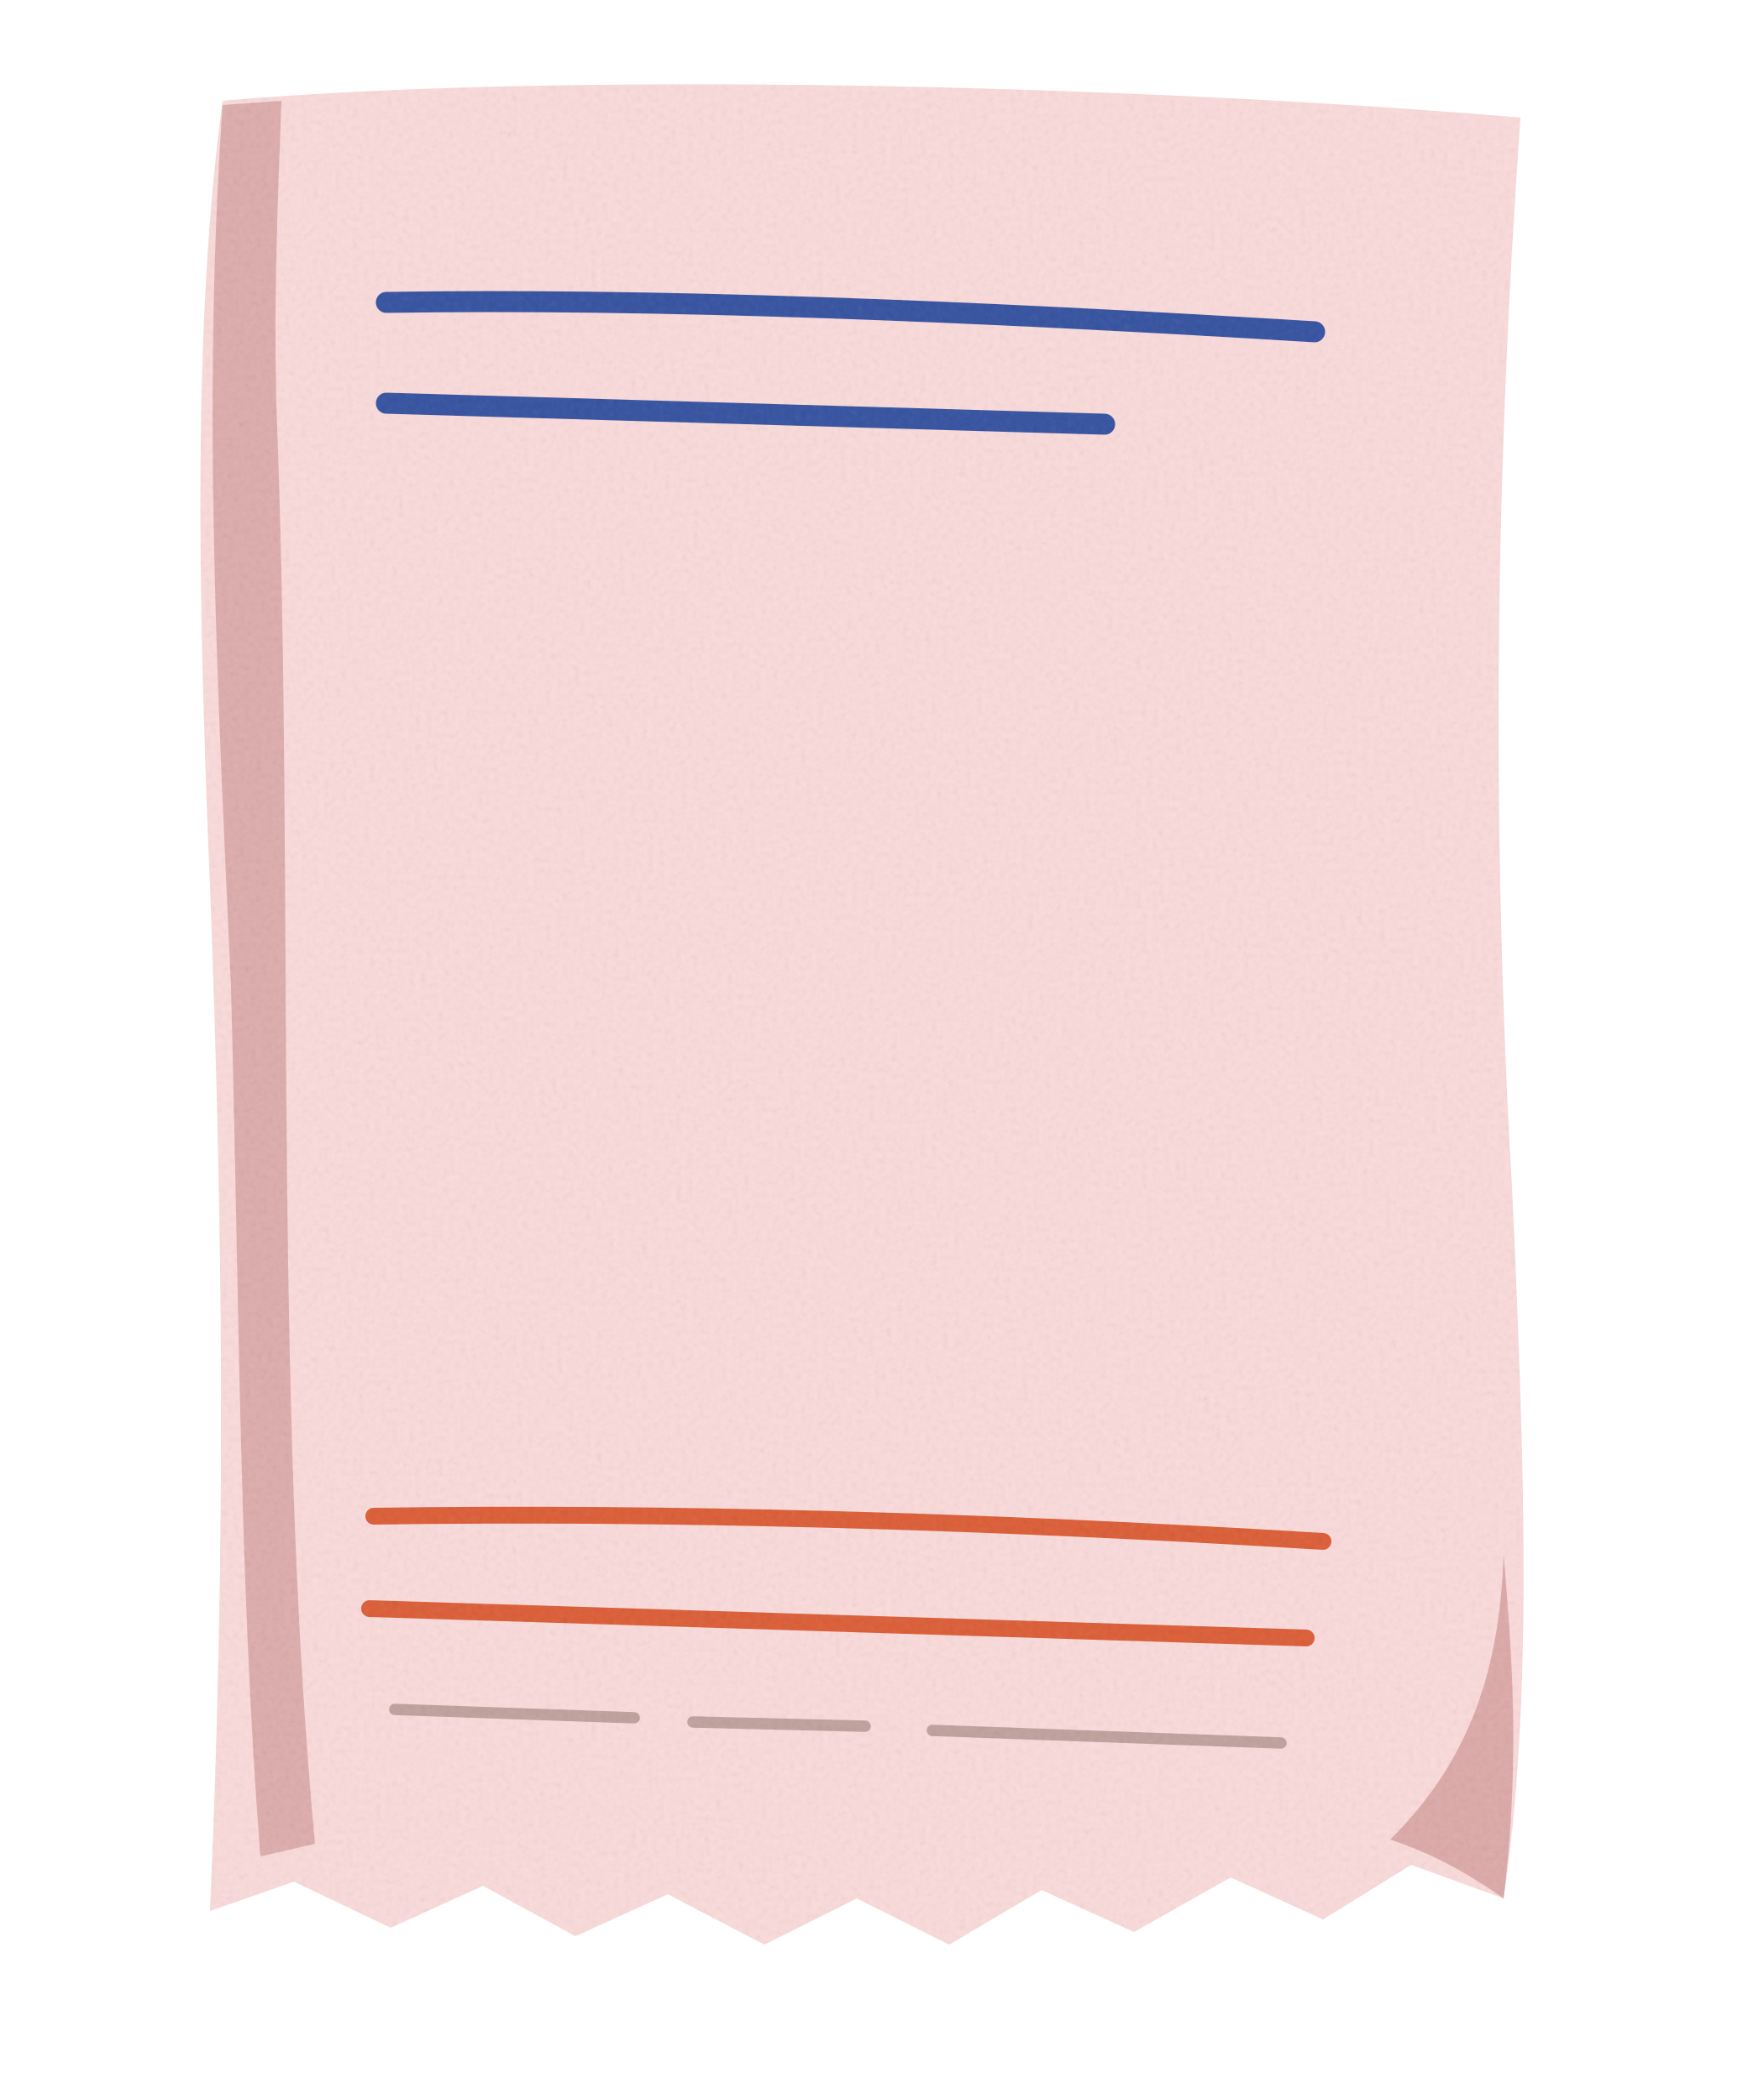
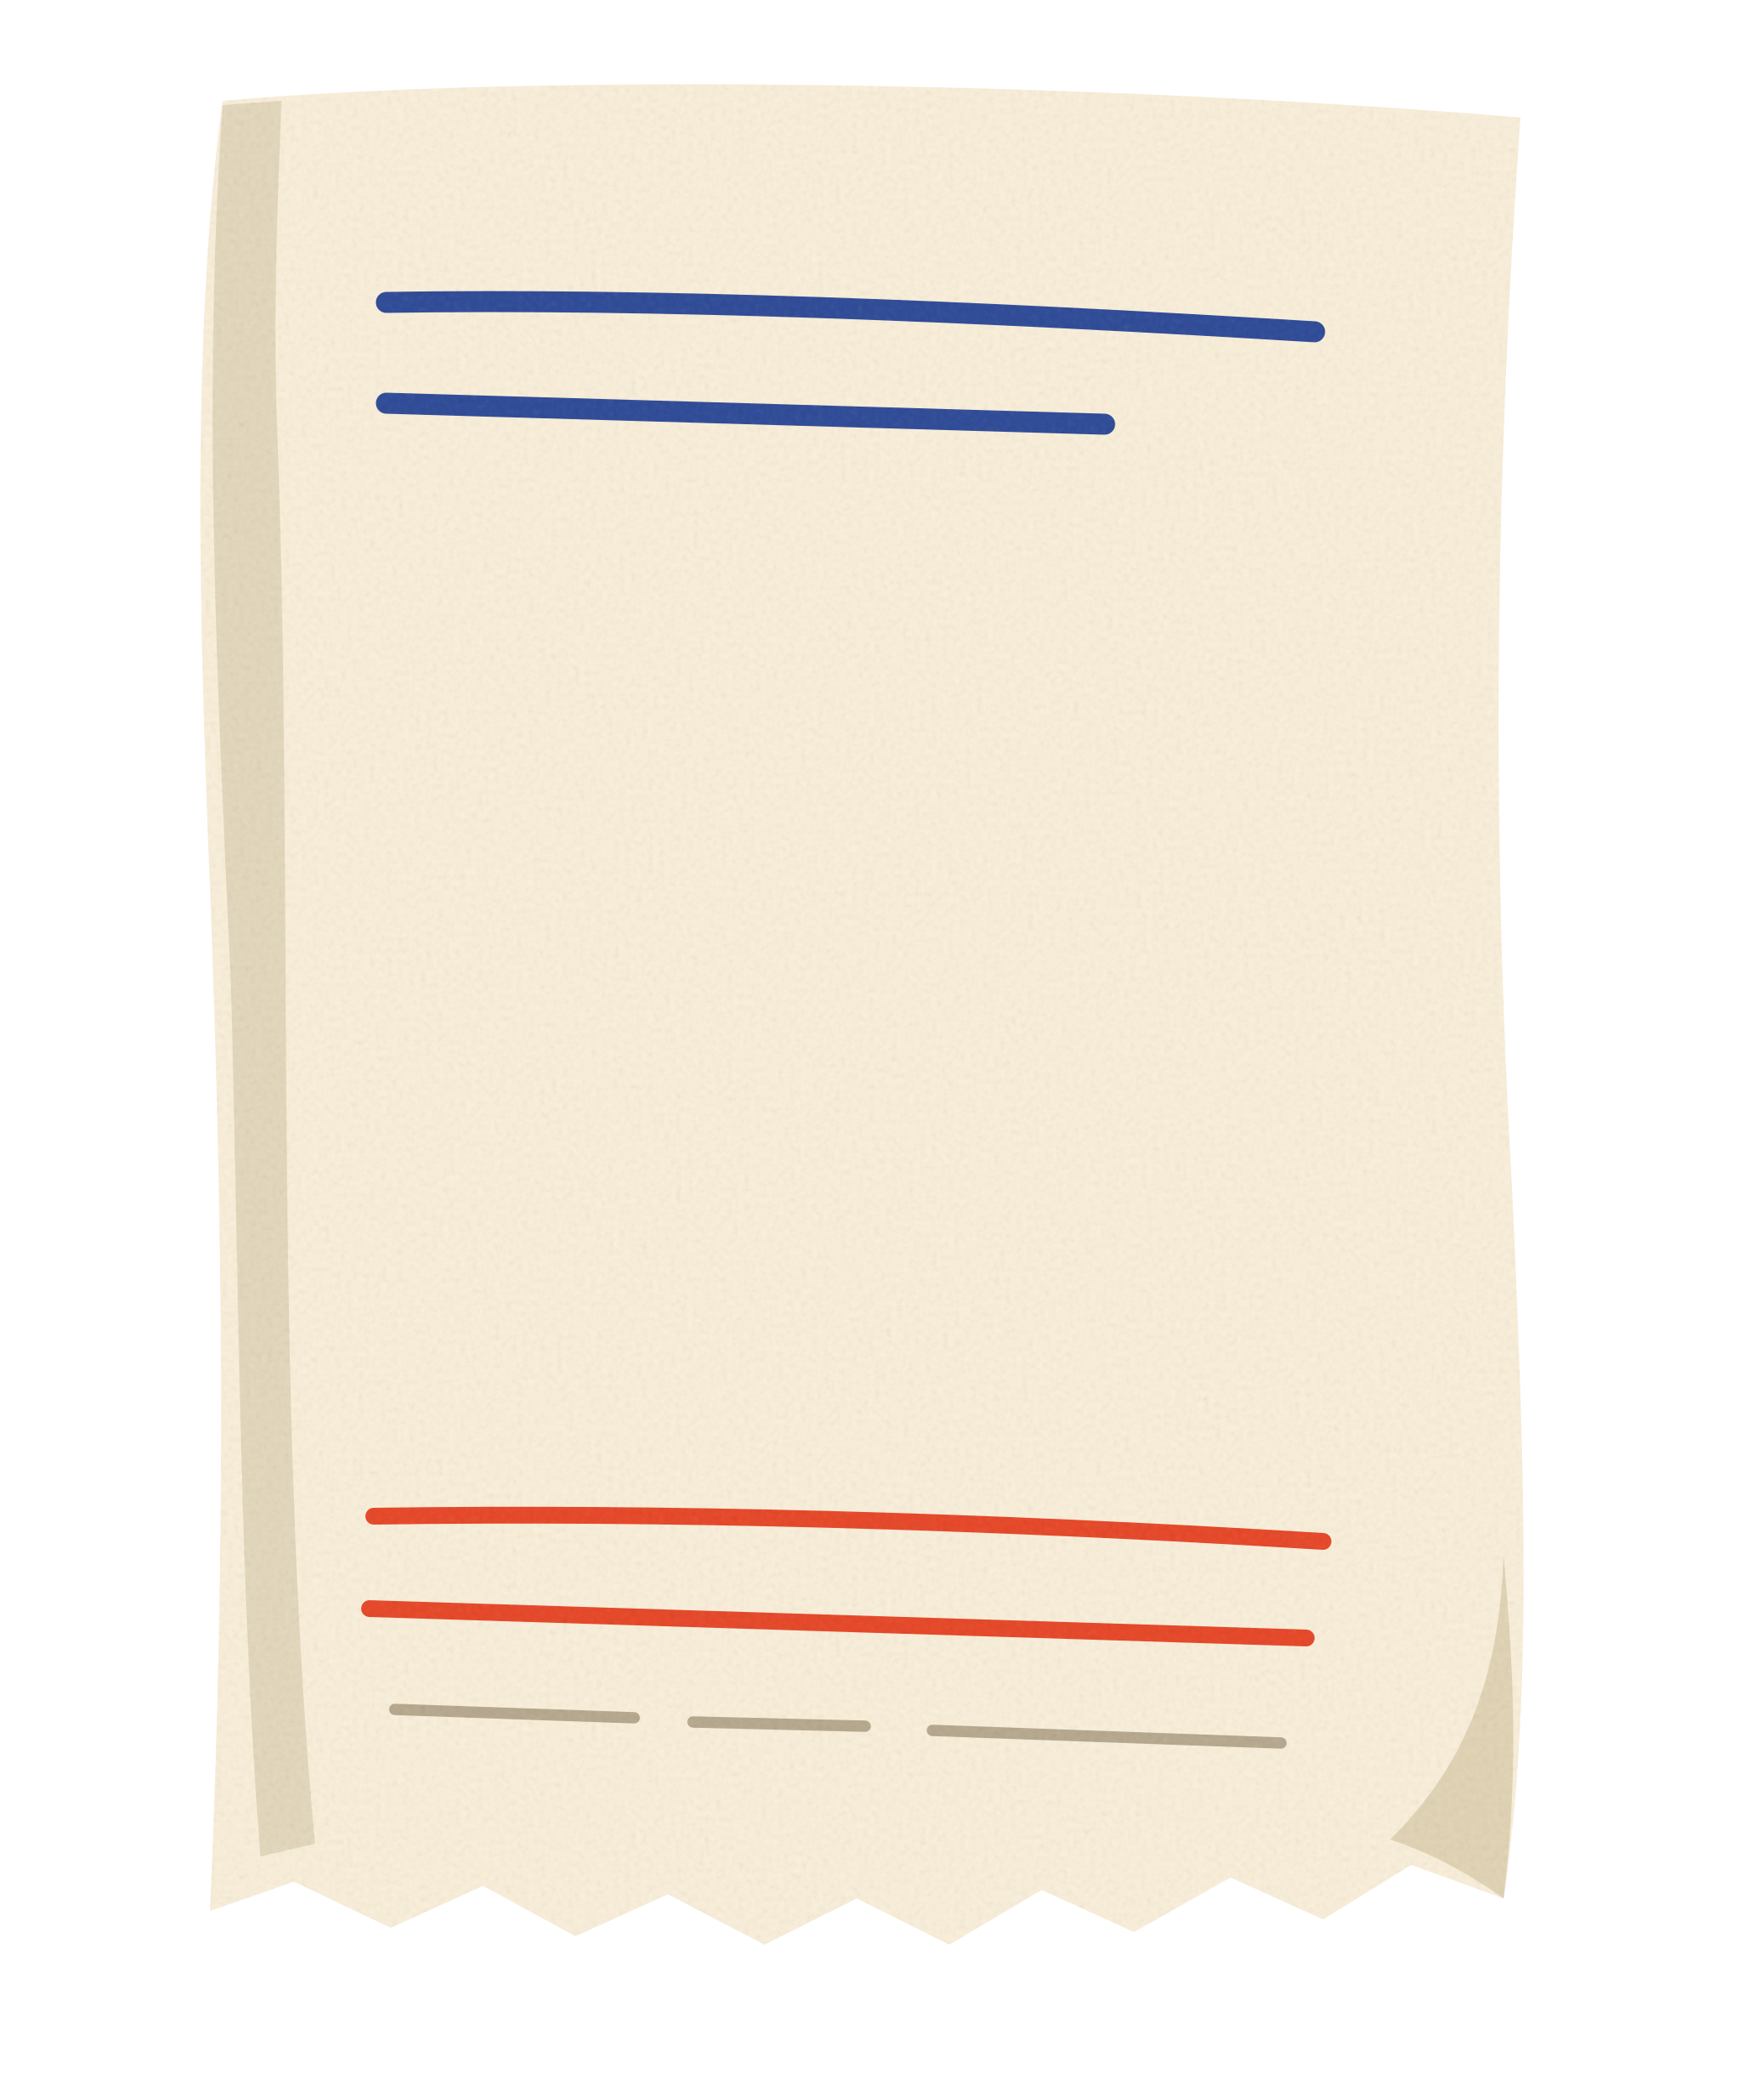
<svg xmlns="http://www.w3.org/2000/svg" viewBox="0 0 420 500" fill="none" role="img" aria-labelledby="title">
  <defs>
    <filter id="grain" x="-2%" y="-2%" width="104%" height="104%" color-interpolation-filters="sRGB">
      <feTurbulence type="fractalNoise" baseFrequency=".74" numOctaves="3" seed="27" stitchTiles="stitch" result="n" />
      <feColorMatrix in="n" type="saturate" values="0" />
      <feComponentTransfer result="g">
        <feFuncA type="linear" slope=".12" />
      </feComponentTransfer>
      <feComposite in="g" in2="SourceGraphic" operator="in" result="p" />
      <feBlend in="SourceGraphic" in2="p" mode="soft-light" />
    </filter>
  </defs>
  <g filter="url(#grain)">
-     <path d="M53 24c80-7 214-4 309 4-6 85-7 168-2 255 3 65 5 122-2 169l-22-8-21 13-22-10-23 13-22-10-22 13-22-11-22 11-23-12-22 10-22-12-22 10-23-11-20 7C54 365 53 290 50 211c-3-72-4-135 3-187Z" fill="#f9dbda" />
-     <path d="M53 25c-5 71-1 143 2 210 2 76 2 143 7 207l13-3c-10-107-5-230-9-337-1-26 0-51 1-78Z" fill="#ddaead" />
-     <path d="M92 72c64-1 139 2 221 7m-221 17 171 5" stroke="#3955a2" stroke-width="5" stroke-linecap="round" />
-     <path d="M89 361c69-1 144 1 226 6m-227 16 223 7" stroke="#dc603a" stroke-width="4" stroke-linecap="round" />
-     <path d="m94 407 57 2m14 1 41 1m16 1 83 3" stroke="#c1a29e" stroke-width="2.7" stroke-linecap="round" />
-     <path d="M331 438c9 3 17 7 27 14 4-33 2-58 0-82-1 31-10 51-27 68Z" fill="#dcabaa" />
+     <path d="M53 24c80-7 214-4 309 4-6 85-7 168-2 255 3 65 5 122-2 169l-22-8-21 13-22-10-23 13-22-10-22 13-22-11-22 11-23-12-22 10-22-12-22 10-23-11-20 7C54 365 53 290 50 211c-3-72-4-135 3-187Z" fill="#f9efda" />
+     <path d="M53 25c-5 71-1 143 2 210 2 76 2 143 7 207l13-3c-10-107-5-230-9-337-1-26 0-51 1-78Z" fill="#e3d8bc" />
+     <path d="M92 72c64-1 139 2 221 7m-221 17 171 5" stroke="#304c98" stroke-width="5" stroke-linecap="round" />
+     <path d="M89 361c69-1 144 1 226 6m-227 16 223 7" stroke="#e74829" stroke-width="4" stroke-linecap="round" />
+     <path d="m94 407 57 2m14 1 41 1m16 1 83 3" stroke="#b7a98e" stroke-width="2.7" stroke-linecap="round" />
+     <path d="M331 438c9 3 17 7 27 14 4-33 2-58 0-82-1 31-10 51-27 68Z" fill="#e1d4b5" />
  </g>
</svg>
